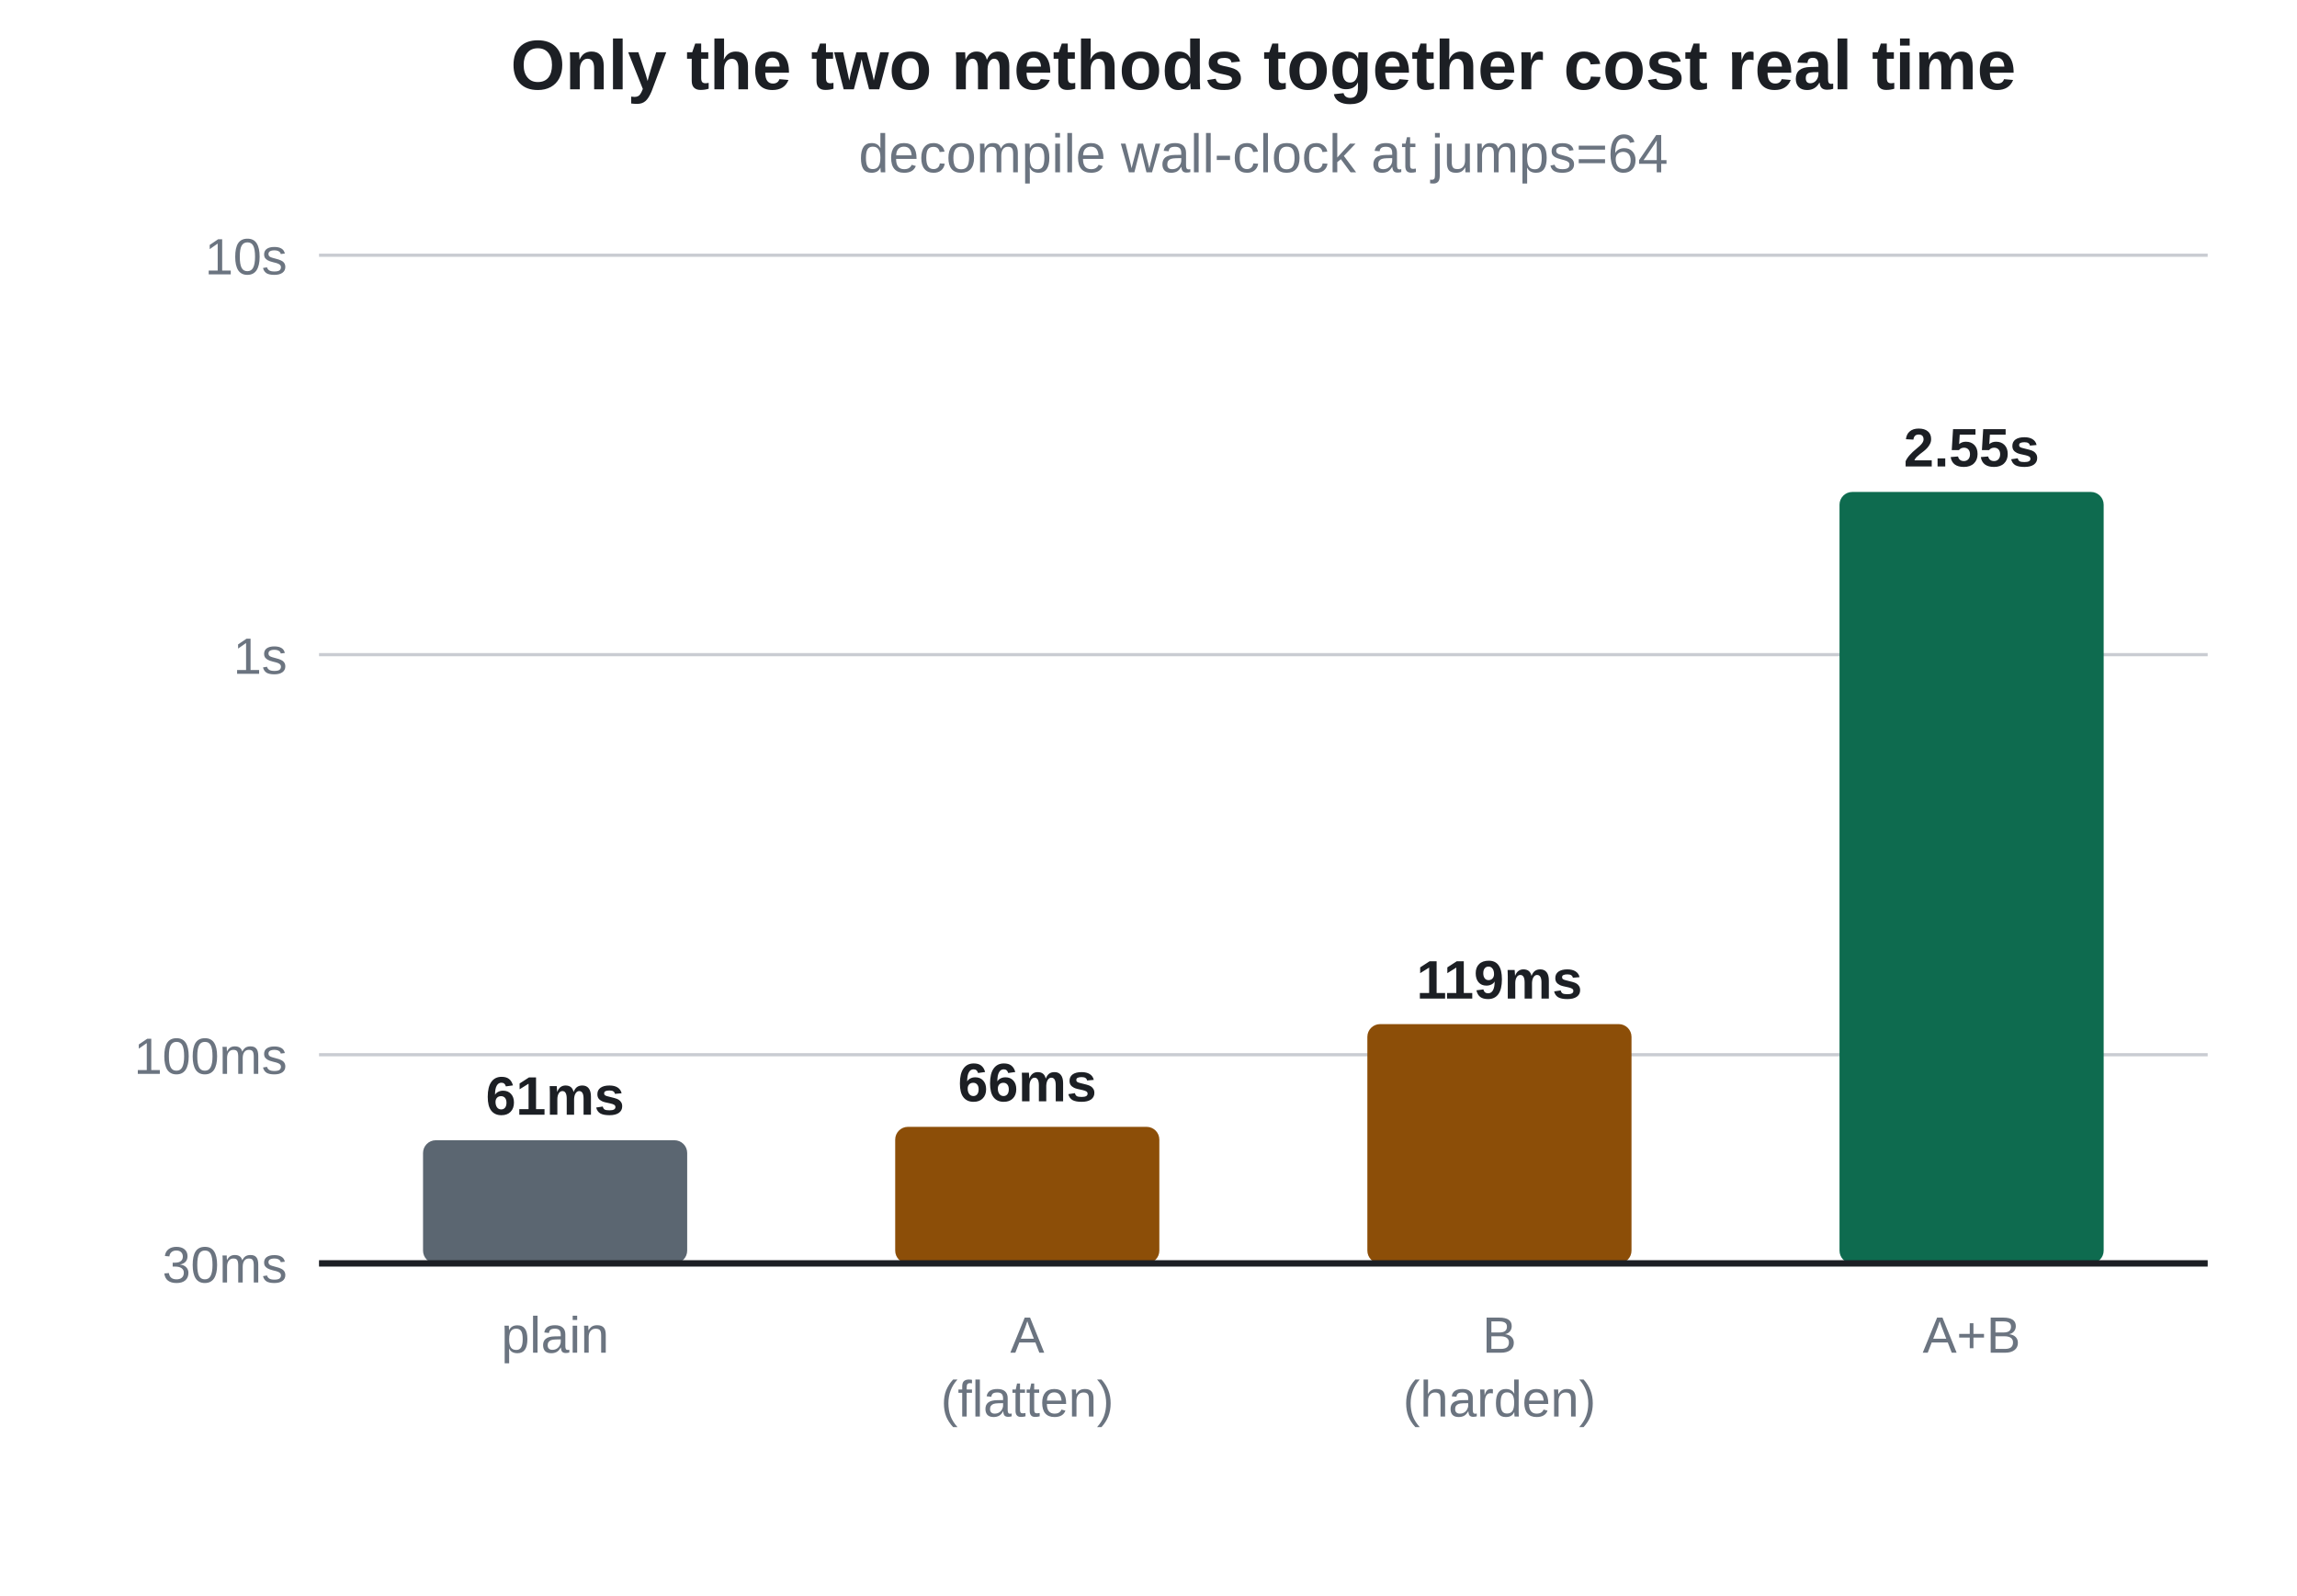
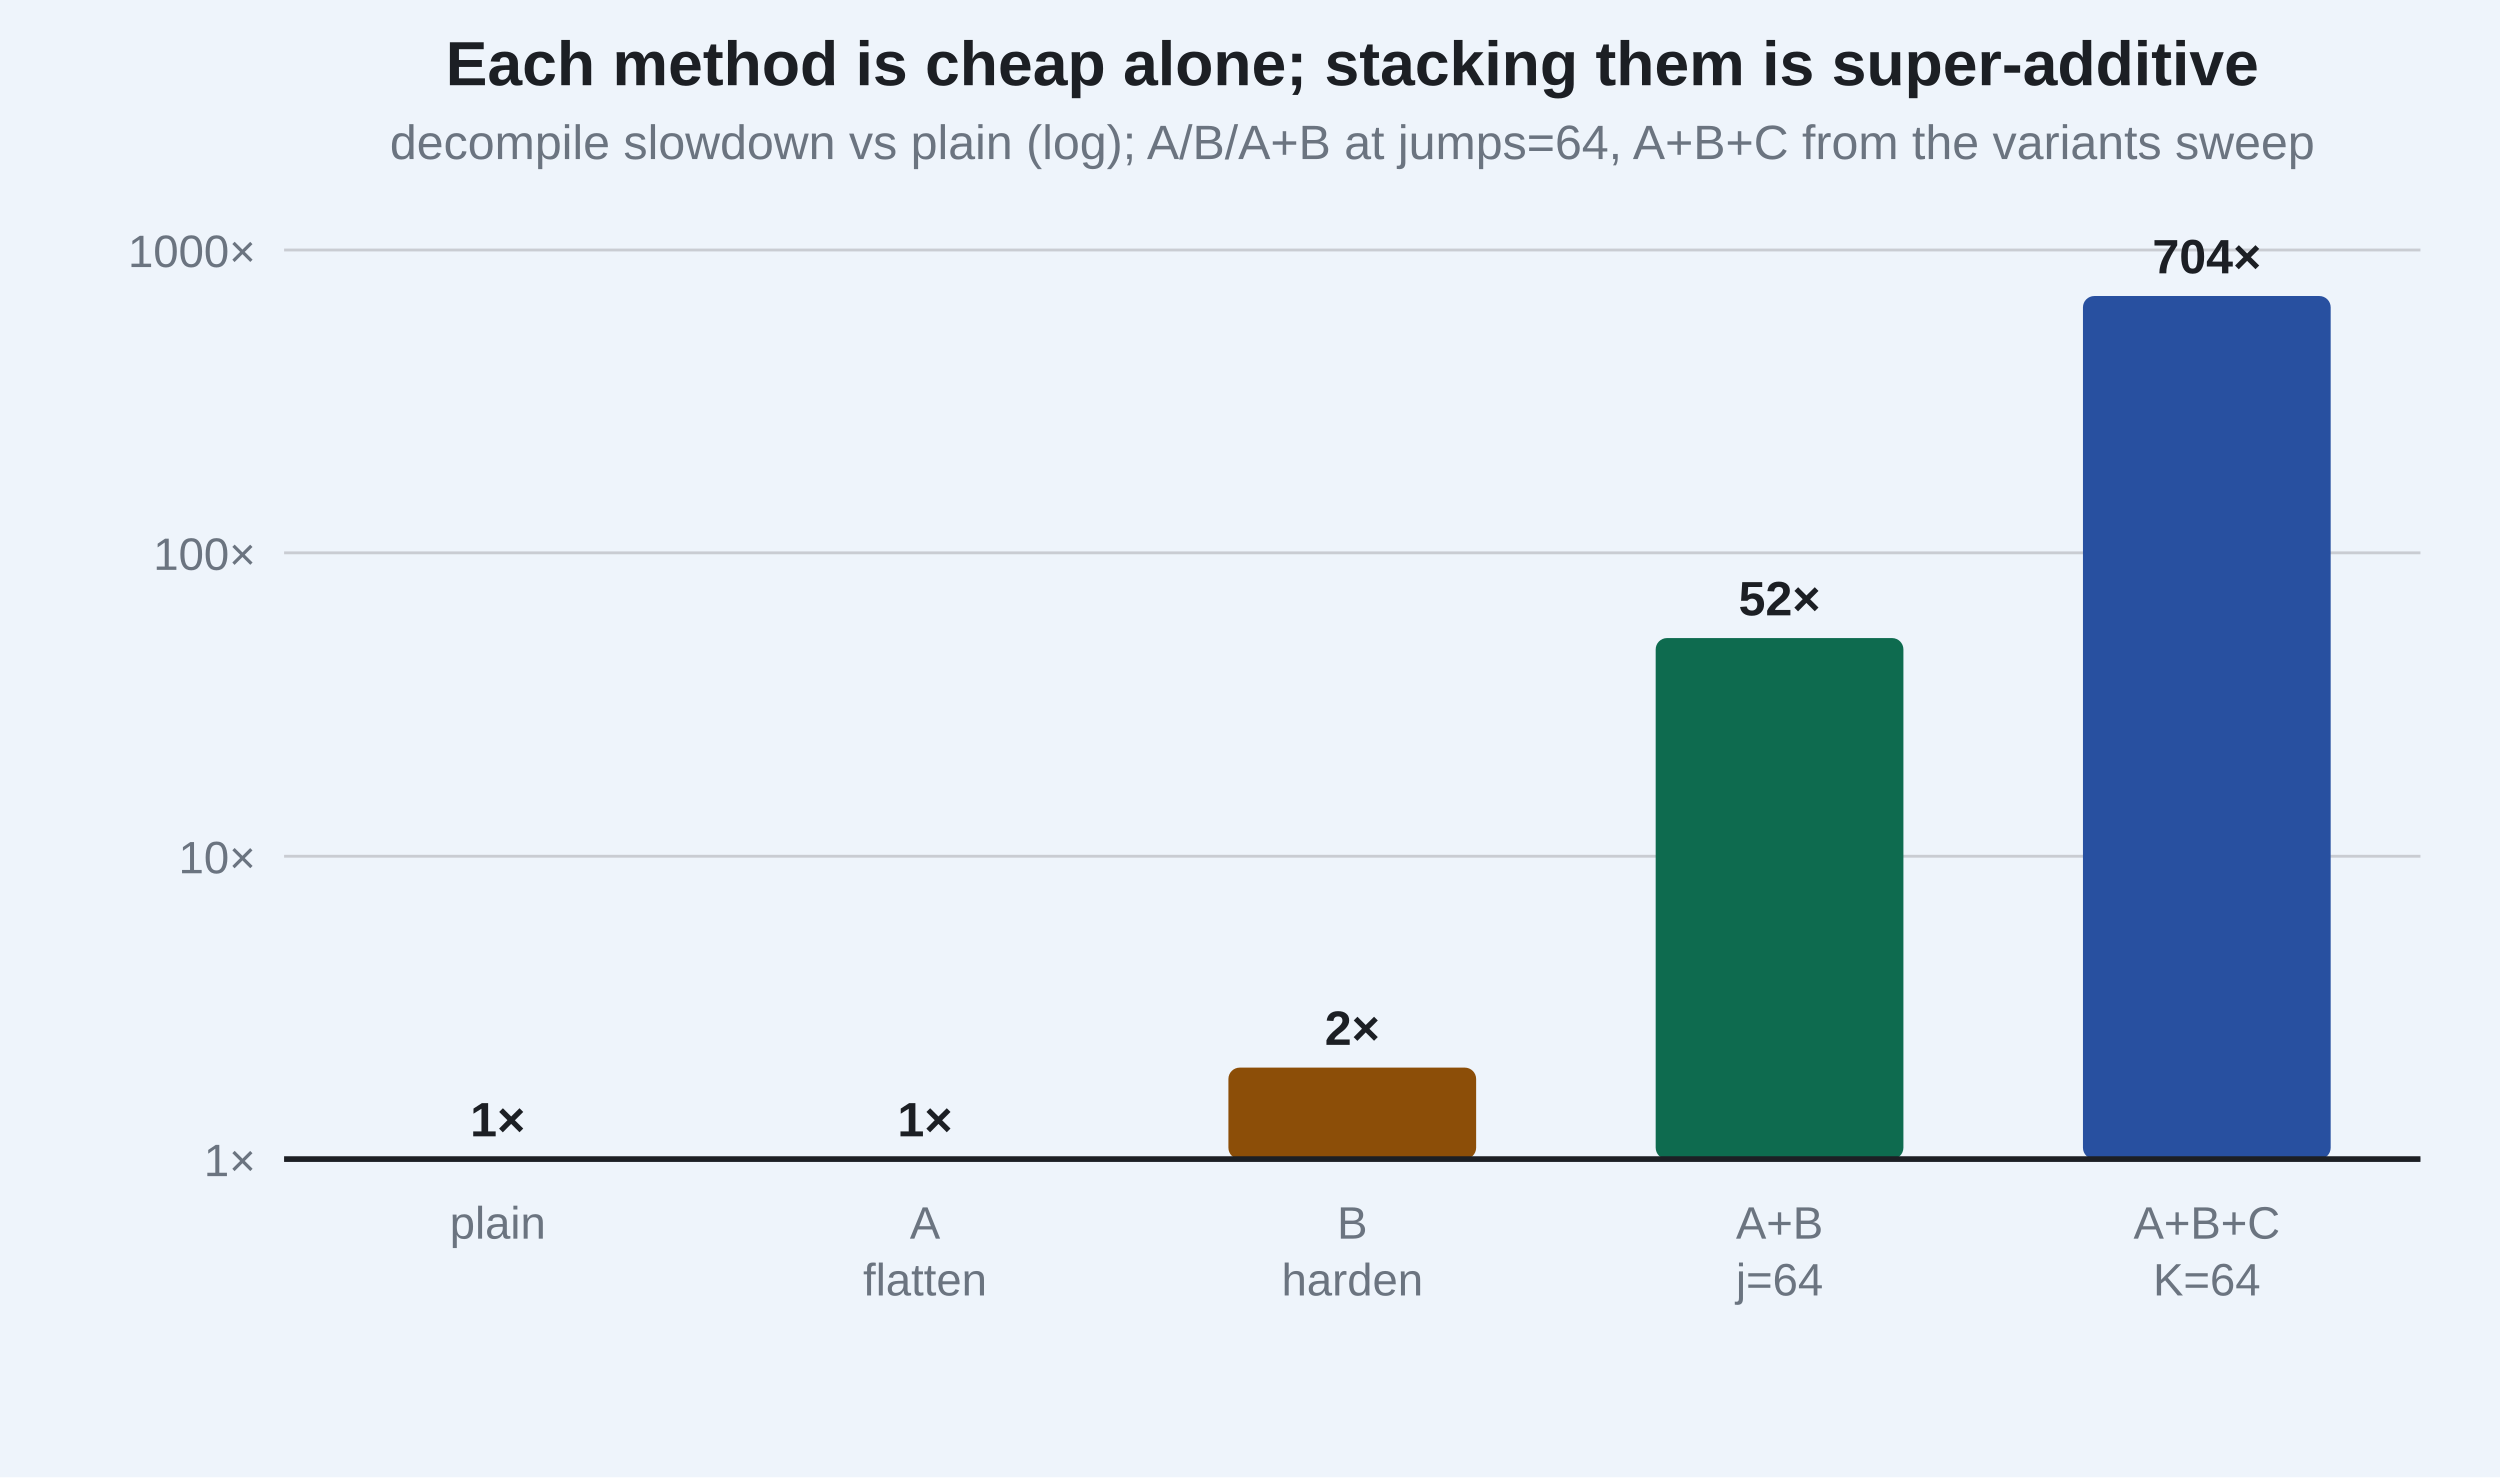
- <svg xmlns="http://www.w3.org/2000/svg" viewBox="0 0 360 250" font-family="Liberation Sans,Arial,sans-serif">
-   <text x="198.0" y="14" font-size="11" font-weight="700" fill="#1c1f24" text-anchor="middle">Only the two methods together cost real time</text>
-   <text x="198.0" y="27" font-size="8.5" fill="#6b7480" text-anchor="middle">decompile wall-clock at jumps=64</text>
-   <line x1="50" y1="198.0" x2="346" y2="198.0" stroke="#c9ccd2" stroke-width="0.5" />
-   <text x="45" y="201.0" font-size="8" fill="#6b7480" text-anchor="end">30ms</text>
-   <line x1="50" y1="165.3" x2="346" y2="165.3" stroke="#c9ccd2" stroke-width="0.5" />
-   <text x="45" y="168.3" font-size="8" fill="#6b7480" text-anchor="end">100ms</text>
-   <line x1="50" y1="102.6" x2="346" y2="102.6" stroke="#c9ccd2" stroke-width="0.5" />
-   <text x="45" y="105.6" font-size="8" fill="#6b7480" text-anchor="end">1s</text>
-   <line x1="50" y1="40.0" x2="346" y2="40.0" stroke="#c9ccd2" stroke-width="0.5" />
-   <text x="45" y="43.0" font-size="8" fill="#6b7480" text-anchor="end">10s</text>
-   <rect x="66.3" y="178.7" width="41.4" height="19.3" fill="#5b6671" rx="2" />
-   <text x="87.0" y="174.7" font-size="8.5" fill="#1c1f24" text-anchor="middle" font-weight="700">61ms</text>
-   <text x="87.0" y="212.0" font-size="8" fill="#6b7480" text-anchor="middle">plain</text>
-   <rect x="140.3" y="176.6" width="41.4" height="21.4" fill="#8C4E08" rx="2" />
-   <text x="161.0" y="172.6" font-size="8.5" fill="#1c1f24" text-anchor="middle" font-weight="700">66ms</text>
-   <text x="161.0" y="212.0" font-size="8" fill="#6b7480" text-anchor="middle">A</text>
-   <text x="161.0" y="222.0" font-size="8" fill="#6b7480" text-anchor="middle">(flatten)</text>
-   <rect x="214.3" y="160.5" width="41.4" height="37.5" fill="#8C4E08" rx="2" />
-   <text x="235.0" y="156.5" font-size="8.5" fill="#1c1f24" text-anchor="middle" font-weight="700">119ms</text>
-   <text x="235.0" y="212.0" font-size="8" fill="#6b7480" text-anchor="middle">B</text>
-   <text x="235.0" y="222.0" font-size="8" fill="#6b7480" text-anchor="middle">(harden)</text>
-   <rect x="288.3" y="77.1" width="41.4" height="120.9" fill="#0E6B4F" rx="2" />
-   <text x="309.0" y="73.1" font-size="8.5" fill="#1c1f24" text-anchor="middle" font-weight="700">2.55s</text>
-   <text x="309.0" y="212.0" font-size="8" fill="#6b7480" text-anchor="middle">A+B</text>
-   <line x1="50" y1="198" x2="346" y2="198" stroke="#1c1f24" stroke-width="1" />
+ <svg xmlns="http://www.w3.org/2000/svg" viewBox="0 0 440 260" font-family="Liberation Sans,Arial,sans-serif">
+   <rect x="0" y="0" width="440" height="260" fill="#eef4fb" />
+   <text x="238.0" y="15" font-size="11" font-weight="700" fill="#1c1f24" text-anchor="middle">Each method is cheap alone; stacking them is super-additive</text>
+   <text x="238.0" y="28" font-size="8.5" fill="#6b7480" text-anchor="middle">decompile slowdown vs plain (log); A/B/A+B at jumps=64, A+B+C from the variants sweep</text>
+   <line x1="50" y1="204.0" x2="426" y2="204.0" stroke="#c9ccd2" stroke-width="0.5" />
+   <text x="45" y="207.0" font-size="8" fill="#6b7480" text-anchor="end">1×</text>
+   <line x1="50" y1="150.7" x2="426" y2="150.7" stroke="#c9ccd2" stroke-width="0.5" />
+   <text x="45" y="153.7" font-size="8" fill="#6b7480" text-anchor="end">10×</text>
+   <line x1="50" y1="97.3" x2="426" y2="97.3" stroke="#c9ccd2" stroke-width="0.5" />
+   <text x="45" y="100.3" font-size="8" fill="#6b7480" text-anchor="end">100×</text>
+   <line x1="50" y1="44.0" x2="426" y2="44.0" stroke="#c9ccd2" stroke-width="0.5" />
+   <text x="45" y="47.0" font-size="8" fill="#6b7480" text-anchor="end">1000×</text>
+   <rect x="65.8" y="204.0" width="43.6" height="0.0" fill="#5b6671" rx="2" />
+   <text x="87.6" y="200.0" font-size="8.5" fill="#1c1f24" text-anchor="middle" font-weight="700">1×</text>
+   <text x="87.6" y="218.0" font-size="8" fill="#6b7480" text-anchor="middle">plain</text>
+   <rect x="141.0" y="204.0" width="43.6" height="0.0" fill="#8C4E08" rx="2" />
+   <text x="162.8" y="200.0" font-size="8.5" fill="#1c1f24" text-anchor="middle" font-weight="700">1×</text>
+   <text x="162.8" y="218.0" font-size="8" fill="#6b7480" text-anchor="middle">A</text>
+   <text x="162.8" y="228.0" font-size="8" fill="#6b7480" text-anchor="middle">flatten</text>
+   <rect x="216.2" y="187.9" width="43.6" height="16.1" fill="#8C4E08" rx="2" />
+   <text x="238.0" y="183.9" font-size="8.5" fill="#1c1f24" text-anchor="middle" font-weight="700">2×</text>
+   <text x="238.0" y="218.0" font-size="8" fill="#6b7480" text-anchor="middle">B</text>
+   <text x="238.0" y="228.0" font-size="8" fill="#6b7480" text-anchor="middle">harden</text>
+   <rect x="291.4" y="112.3" width="43.6" height="91.7" fill="#0E6B4F" rx="2" />
+   <text x="313.2" y="108.3" font-size="8.5" fill="#1c1f24" text-anchor="middle" font-weight="700">52×</text>
+   <text x="313.2" y="218.0" font-size="8" fill="#6b7480" text-anchor="middle">A+B</text>
+   <text x="313.2" y="228.0" font-size="8" fill="#6b7480" text-anchor="middle">j=64</text>
+   <rect x="366.6" y="52.1" width="43.6" height="151.9" fill="#2850a0" rx="2" />
+   <text x="388.4" y="48.1" font-size="8.5" fill="#1c1f24" text-anchor="middle" font-weight="700">704×</text>
+   <text x="388.4" y="218.0" font-size="8" fill="#6b7480" text-anchor="middle">A+B+C</text>
+   <text x="388.4" y="228.0" font-size="8" fill="#6b7480" text-anchor="middle">K=64</text>
+   <line x1="50" y1="204" x2="426" y2="204" stroke="#1c1f24" stroke-width="1" />
</svg>
